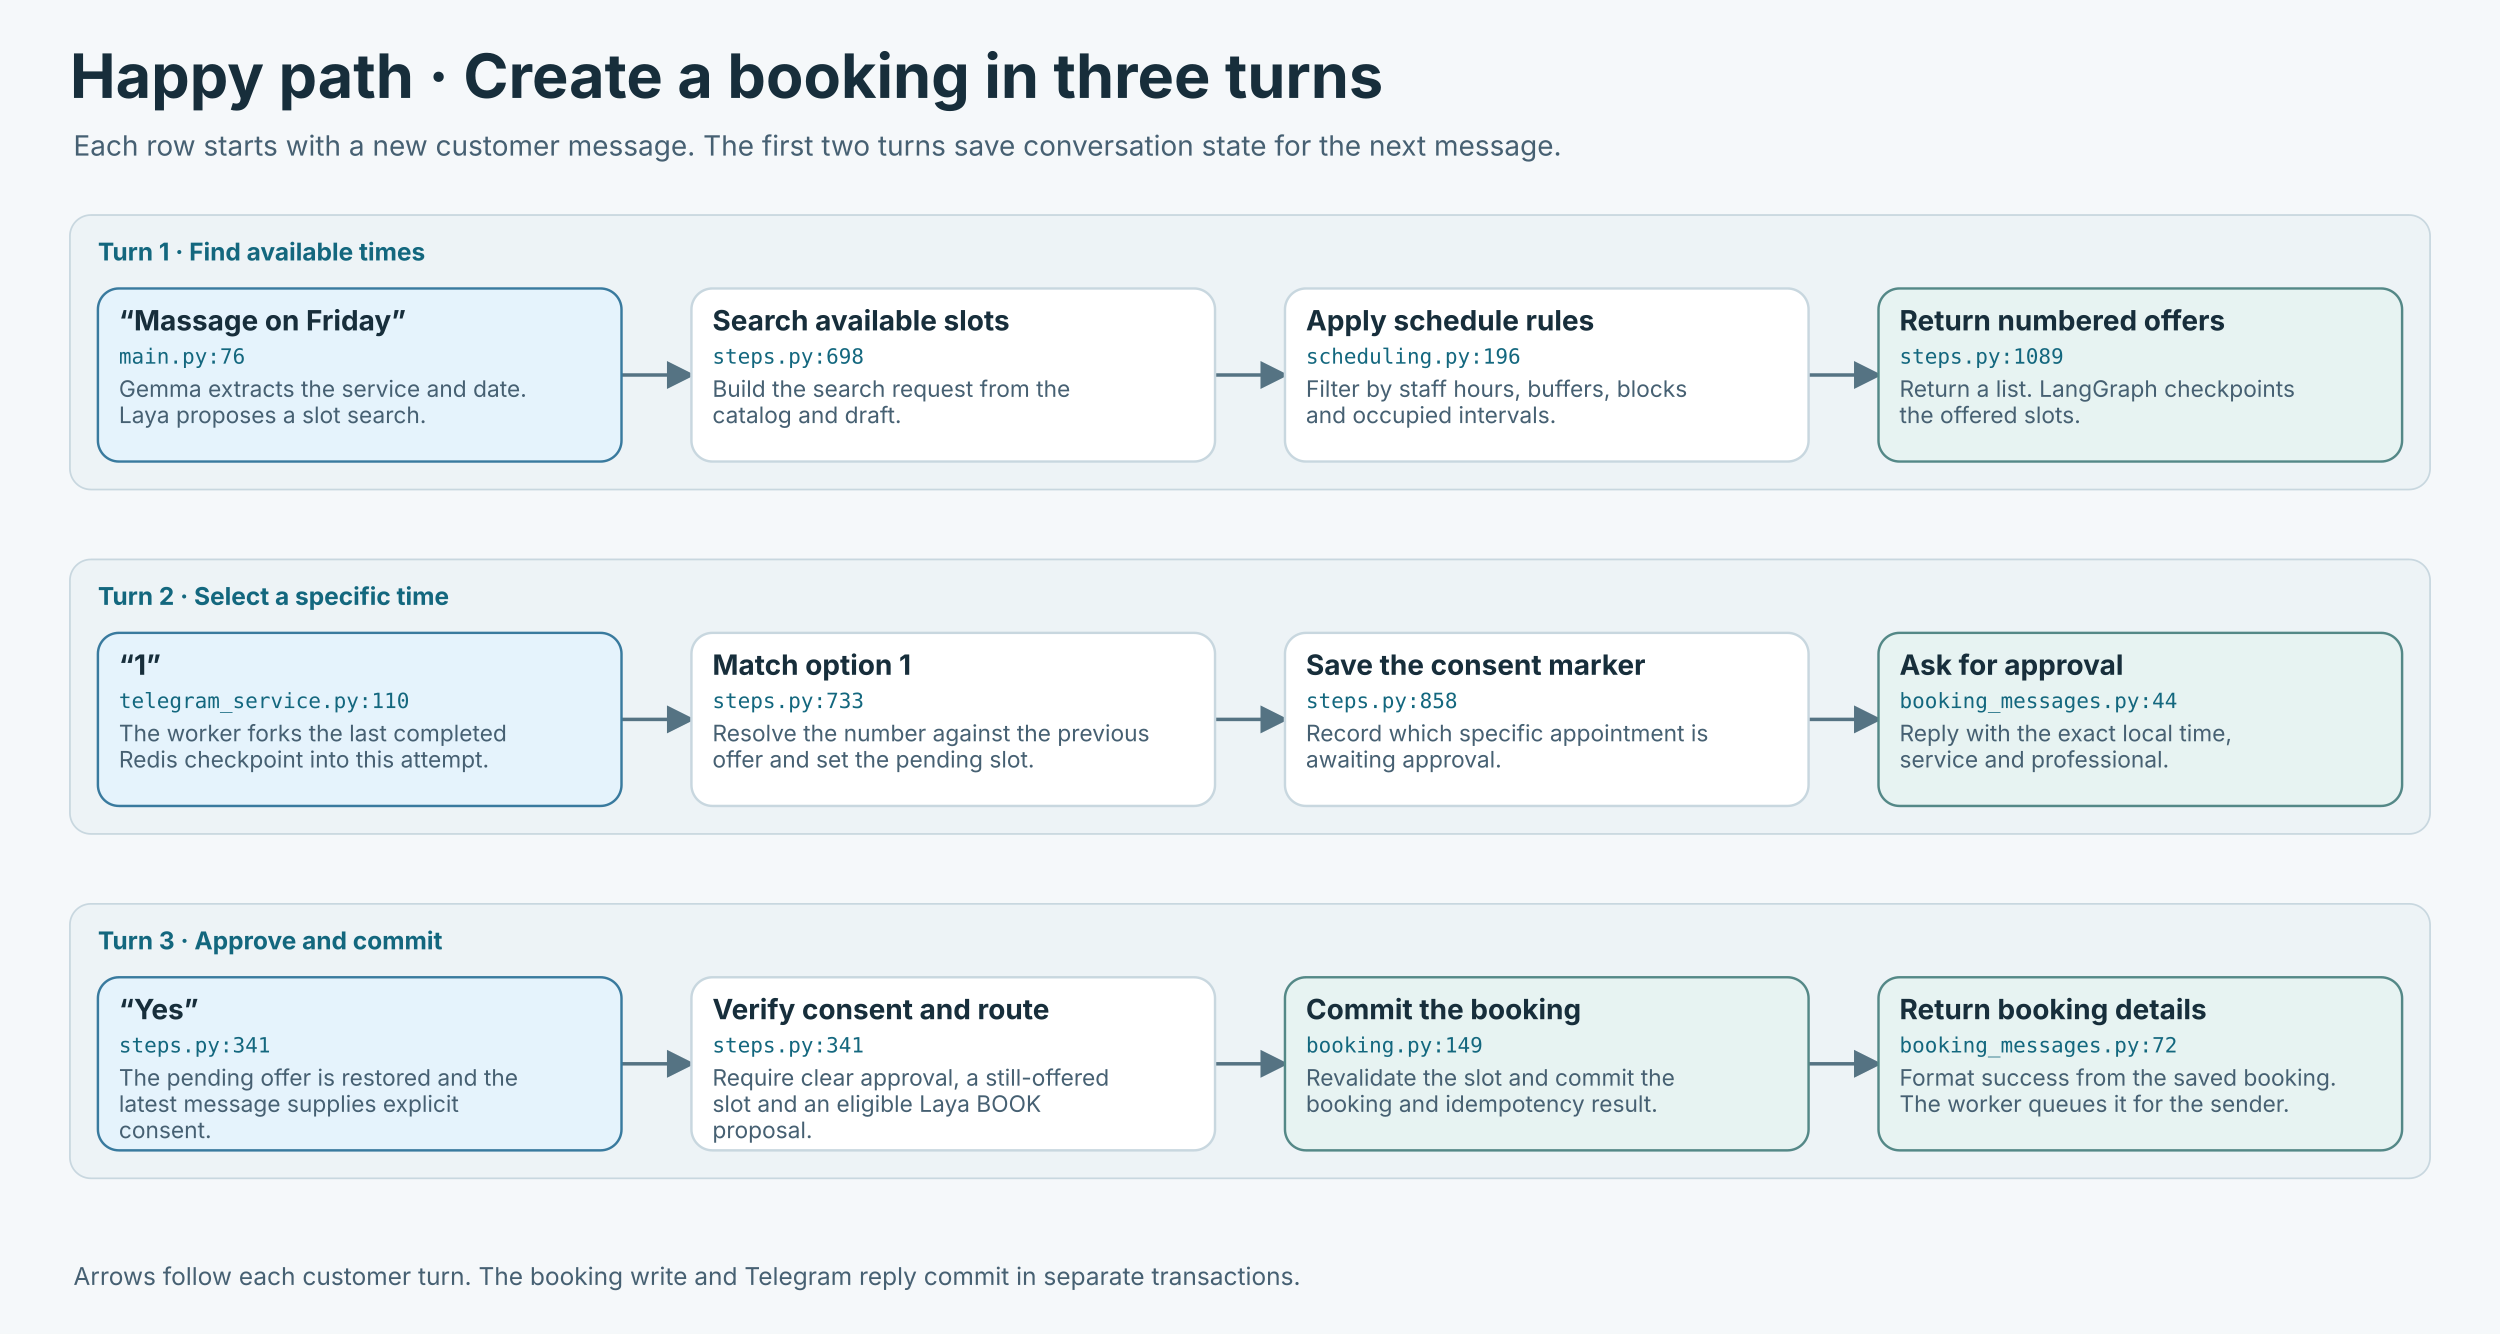
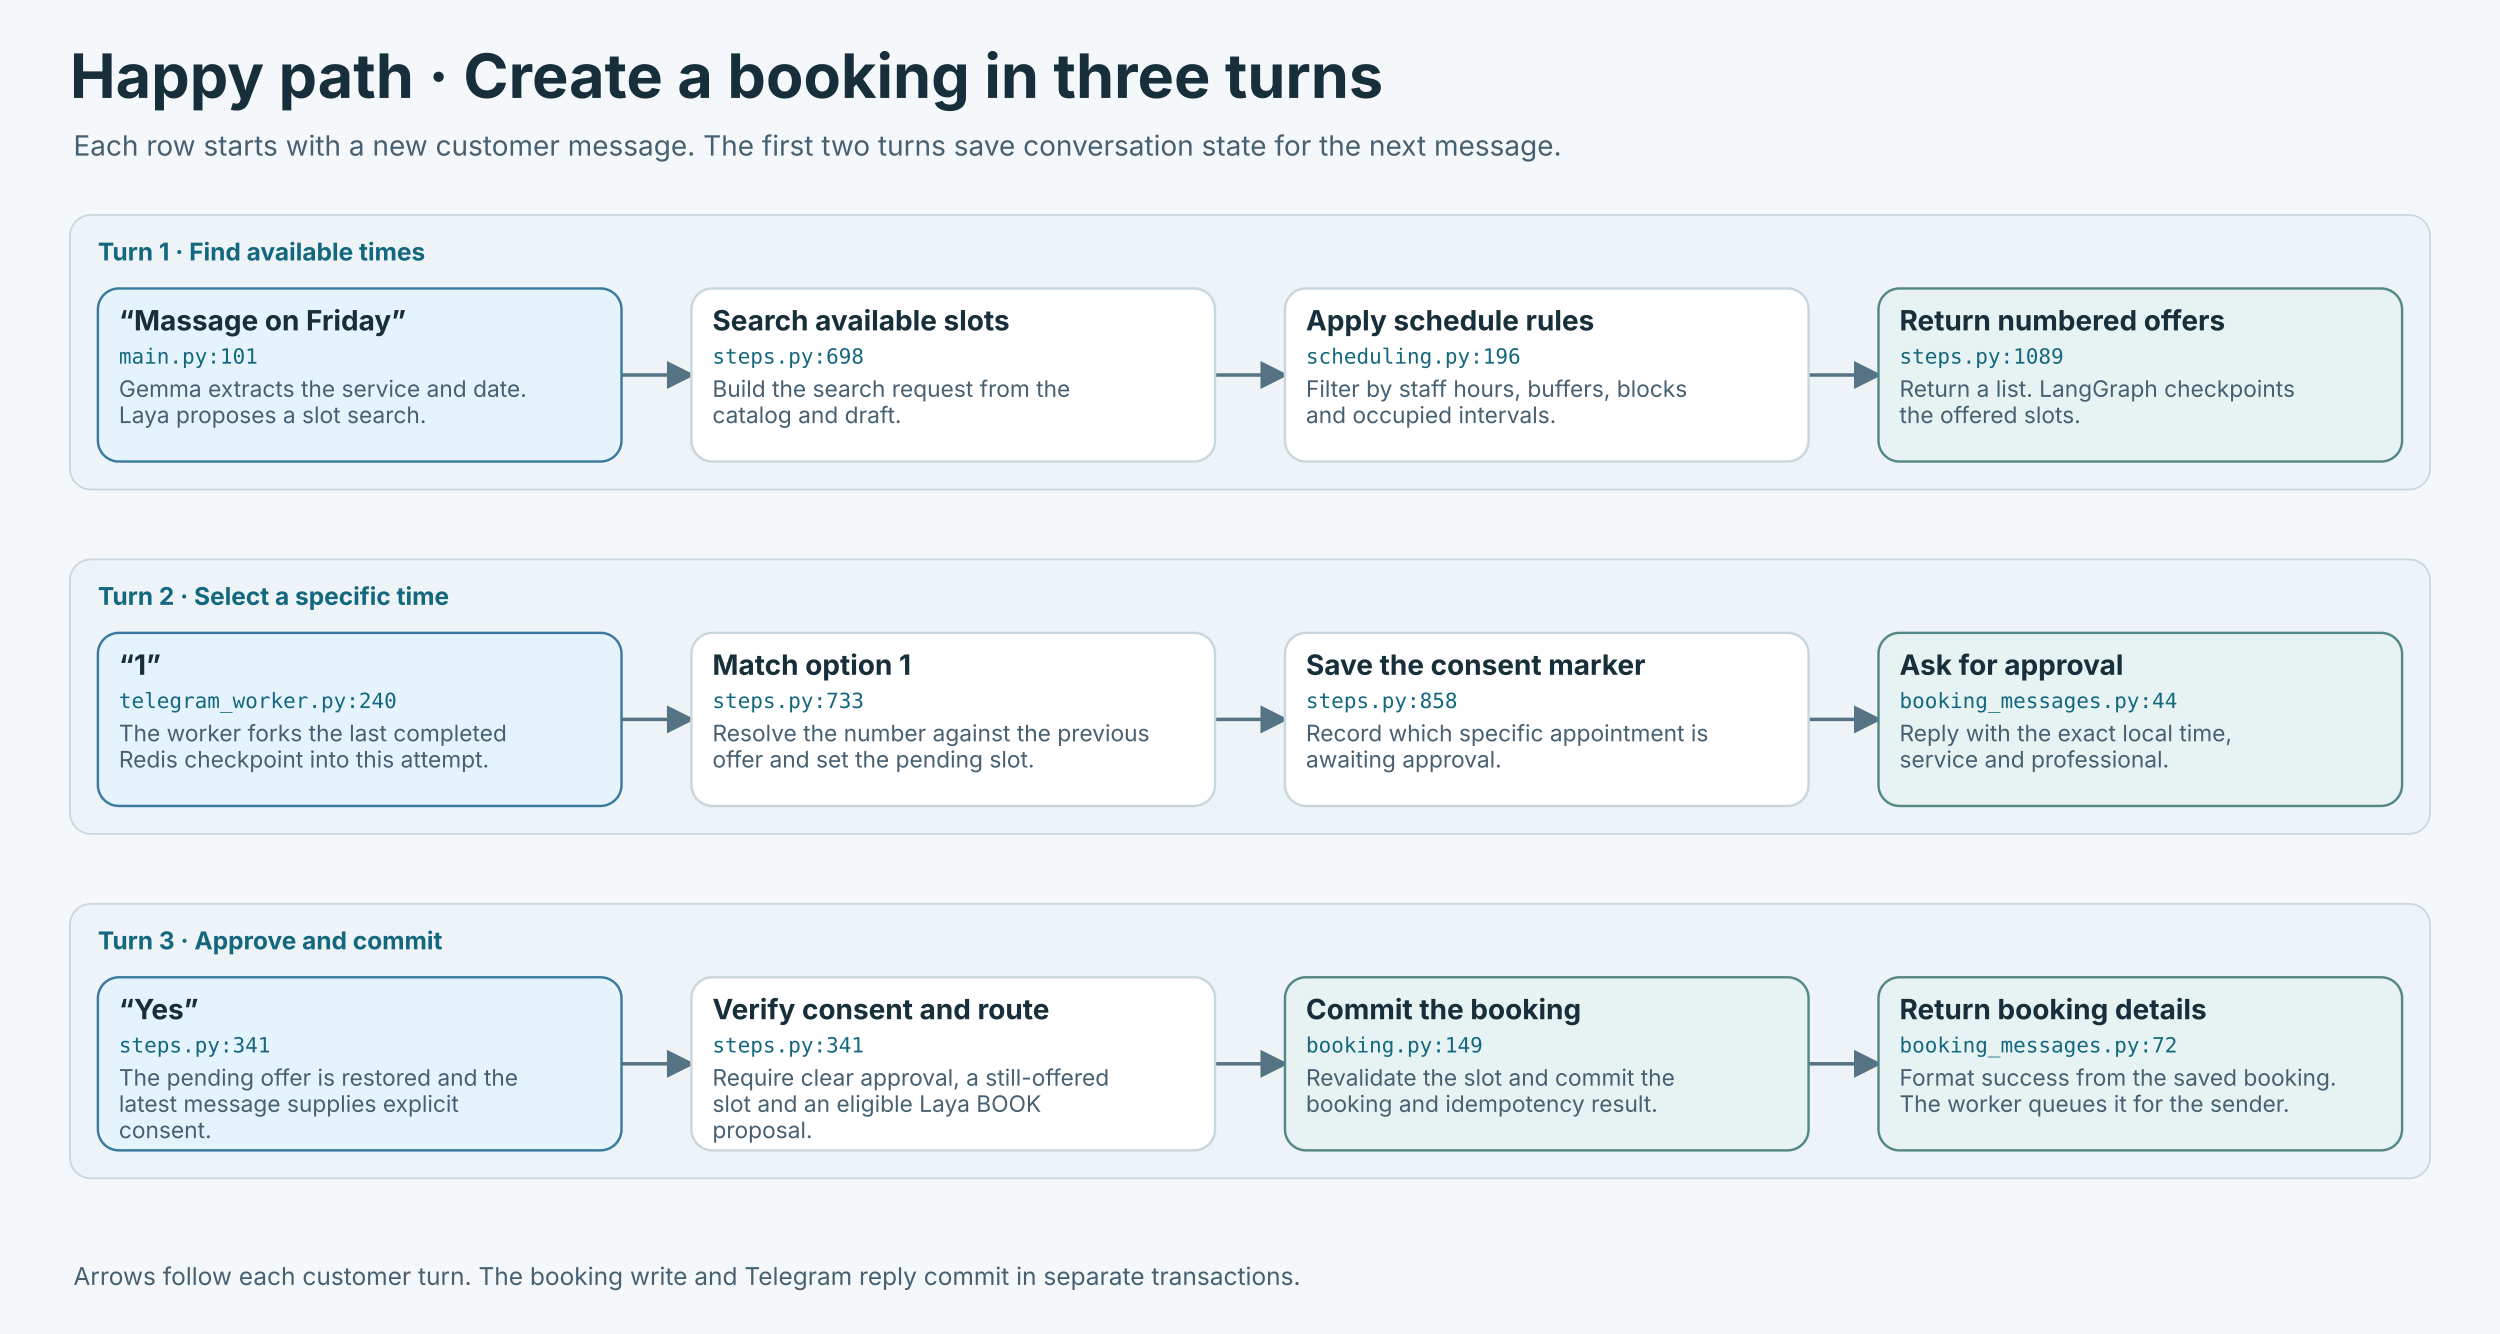
<svg xmlns="http://www.w3.org/2000/svg" viewBox="0 0 1430 763" width="1430" height="763" role="img" aria-label="Happy path · Create a booking in three turns">
  <rect x="0" y="0" width="1430" height="763" rx="0" fill="#f5f8fa" stroke="none" stroke-width="1" />
  <text x="40" y="56" fill="#172e3b" font-size="35" font-weight="700" font-family="system-ui, -apple-system, sans-serif">Happy path · Create a booking in three turns</text>
  <text x="42" y="89" fill="#466072" font-size="16" font-weight="400" font-family="system-ui, -apple-system, sans-serif">Each row starts with a new customer message. The first two turns save conversation state for the next message.</text>
  <defs>
    <marker id="arrow" markerWidth="8" markerHeight="8" refX="7" refY="4" orient="auto">
      <path d="M0 0L8 4L0 8Z" fill="#557383" />
    </marker>
  </defs>
  <rect x="40" y="123" width="1350" height="157" rx="12" fill="#edf3f6" stroke="#c8d7df" stroke-width="1" />
  <rect x="40" y="320" width="1350" height="157" rx="12" fill="#edf3f6" stroke="#c8d7df" stroke-width="1" />
  <rect x="40" y="517" width="1350" height="157" rx="12" fill="#edf3f6" stroke="#c8d7df" stroke-width="1" />
  <polyline points="355.5,214.5 395.5,214.5" stroke="#557383" stroke-width="2" fill="none" marker-end="url(#arrow)" data-from="request" data-to="search" data-kind="flow" />
  <polyline points="695.0,214.5 735.0,214.5" stroke="#557383" stroke-width="2" fill="none" marker-end="url(#arrow)" data-from="search" data-to="availability" data-kind="flow" />
  <polyline points="1034.5,214.5 1074.5,214.5" stroke="#557383" stroke-width="2" fill="none" marker-end="url(#arrow)" data-from="availability" data-to="offer" data-kind="flow" />
  <polyline points="355.5,411.5 395.5,411.5" stroke="#557383" stroke-width="2" fill="none" marker-end="url(#arrow)" data-from="choice" data-to="select" data-kind="flow" />
  <polyline points="695.0,411.5 735.0,411.5" stroke="#557383" stroke-width="2" fill="none" marker-end="url(#arrow)" data-from="select" data-to="prepare" data-kind="flow" />
  <polyline points="1034.5,411.5 1074.5,411.5" stroke="#557383" stroke-width="2" fill="none" marker-end="url(#arrow)" data-from="prepare" data-to="ask" data-kind="flow" />
  <polyline points="355.5,608.5 395.5,608.5" stroke="#557383" stroke-width="2" fill="none" marker-end="url(#arrow)" data-from="yes" data-to="gate" data-kind="flow" />
  <polyline points="695.0,608.5 735.0,608.5" stroke="#557383" stroke-width="2" fill="none" marker-end="url(#arrow)" data-from="gate" data-to="create" data-kind="flow" />
  <polyline points="1034.5,608.5 1074.5,608.5" stroke="#557383" stroke-width="2" fill="none" marker-end="url(#arrow)" data-from="create" data-to="done" data-kind="flow" />
  <rect x="55" y="131" width="239" height="25" rx="2" fill="#edf3f6" stroke="none" stroke-width="1" />
  <text x="56" y="149" fill="#13677e" font-size="14" font-weight="700" font-family="system-ui, -apple-system, sans-serif">Turn 1 · Find available times</text>
  <g id="request" data-source="app/main.py#telegram_webhook">
-     <a href="https://github.com/ktakanopy/capy-appointment-bot/blob/74ad694028cda5022582d3e426b95d6573960624/app/main.py#L76">
+     <a href="https://github.com/ktakanopy/capy-appointment-bot/blob/1f73cb30e5aa5ff7eb3d2b427a343b7728bed9fc/app/main.py#L101">
      <rect x="56.0" y="165" width="299.5" height="99" rx="12" fill="#e5f3fc" stroke="#397a9e" stroke-width="1.4" />
      <text x="68.0" y="189" fill="#172e3b" font-size="16" font-weight="700" font-family="system-ui, -apple-system, sans-serif">“Massage on Friday”</text>
-       <text x="68.0" y="208" fill="#13677e" font-size="12" font-weight="400" font-family="ui-monospace, Menlo, monospace">main.py:76</text>
+       <text x="68.0" y="208" fill="#13677e" font-size="12" font-weight="400" font-family="ui-monospace, Menlo, monospace">main.py:101</text>
      <text x="68.0" y="227" fill="#466072" font-size="13" font-weight="400" font-family="system-ui, -apple-system, sans-serif">Gemma extracts the service and date.</text>
      <text x="68.0" y="242" fill="#466072" font-size="13" font-weight="400" font-family="system-ui, -apple-system, sans-serif">Laya proposes a slot search.</text>
    </a>
  </g>
  <g id="search" data-source="app/graph/steps.py#search">
-     <a href="https://github.com/ktakanopy/capy-appointment-bot/blob/74ad694028cda5022582d3e426b95d6573960624/app/graph/steps.py#L698">
+     <a href="https://github.com/ktakanopy/capy-appointment-bot/blob/1f73cb30e5aa5ff7eb3d2b427a343b7728bed9fc/app/graph/steps.py#L698">
      <rect x="395.5" y="165" width="299.5" height="99" rx="12" fill="#ffffff" stroke="#c8d7df" stroke-width="1.4" />
      <text x="407.5" y="189" fill="#172e3b" font-size="16" font-weight="700" font-family="system-ui, -apple-system, sans-serif">Search available slots</text>
      <text x="407.5" y="208" fill="#13677e" font-size="12" font-weight="400" font-family="ui-monospace, Menlo, monospace">steps.py:698</text>
      <text x="407.5" y="227" fill="#466072" font-size="13" font-weight="400" font-family="system-ui, -apple-system, sans-serif">Build the search request from the</text>
      <text x="407.5" y="242" fill="#466072" font-size="13" font-weight="400" font-family="system-ui, -apple-system, sans-serif">catalog and draft.</text>
    </a>
  </g>
  <g id="availability" data-source="app/scheduling.py#AvailabilityService.search">
-     <a href="https://github.com/ktakanopy/capy-appointment-bot/blob/74ad694028cda5022582d3e426b95d6573960624/app/scheduling.py#L196">
+     <a href="https://github.com/ktakanopy/capy-appointment-bot/blob/1f73cb30e5aa5ff7eb3d2b427a343b7728bed9fc/app/scheduling.py#L196">
      <rect x="735.0" y="165" width="299.5" height="99" rx="12" fill="#ffffff" stroke="#c8d7df" stroke-width="1.4" />
      <text x="747.0" y="189" fill="#172e3b" font-size="16" font-weight="700" font-family="system-ui, -apple-system, sans-serif">Apply schedule rules</text>
      <text x="747.0" y="208" fill="#13677e" font-size="12" font-weight="400" font-family="ui-monospace, Menlo, monospace">scheduling.py:196</text>
      <text x="747.0" y="227" fill="#466072" font-size="13" font-weight="400" font-family="system-ui, -apple-system, sans-serif">Filter by staff hours, buffers, blocks</text>
      <text x="747.0" y="242" fill="#466072" font-size="13" font-weight="400" font-family="system-ui, -apple-system, sans-serif">and occupied intervals.</text>
    </a>
  </g>
  <g id="offer" data-source="app/graph/steps.py#persist">
-     <a href="https://github.com/ktakanopy/capy-appointment-bot/blob/74ad694028cda5022582d3e426b95d6573960624/app/graph/steps.py#L1089">
+     <a href="https://github.com/ktakanopy/capy-appointment-bot/blob/1f73cb30e5aa5ff7eb3d2b427a343b7728bed9fc/app/graph/steps.py#L1089">
      <rect x="1074.5" y="165" width="299.5" height="99" rx="12" fill="#e7f3f2" stroke="#548887" stroke-width="1.4" />
      <text x="1086.5" y="189" fill="#172e3b" font-size="16" font-weight="700" font-family="system-ui, -apple-system, sans-serif">Return numbered offers</text>
      <text x="1086.5" y="208" fill="#13677e" font-size="12" font-weight="400" font-family="ui-monospace, Menlo, monospace">steps.py:1089</text>
      <text x="1086.5" y="227" fill="#466072" font-size="13" font-weight="400" font-family="system-ui, -apple-system, sans-serif">Return a list. LangGraph checkpoints</text>
      <text x="1086.5" y="242" fill="#466072" font-size="13" font-weight="400" font-family="system-ui, -apple-system, sans-serif">the offered slots.</text>
    </a>
  </g>
  <rect x="55" y="328" width="255" height="25" rx="2" fill="#edf3f6" stroke="none" stroke-width="1" />
  <text x="56" y="346" fill="#13677e" font-size="14" font-weight="700" font-family="system-ui, -apple-system, sans-serif">Turn 2 · Select a specific time</text>
-   <g id="choice" data-source="app/telegram_service.py#_restore_turn_checkpoint">
-     <a href="https://github.com/ktakanopy/capy-appointment-bot/blob/74ad694028cda5022582d3e426b95d6573960624/app/telegram_service.py#L110">
+   <g id="choice" data-source="app/telegram_worker.py#_restore_turn_checkpoint">
+     <a href="https://github.com/ktakanopy/capy-appointment-bot/blob/1f73cb30e5aa5ff7eb3d2b427a343b7728bed9fc/app/telegram_worker.py#L240">
      <rect x="56.0" y="362" width="299.5" height="99" rx="12" fill="#e5f3fc" stroke="#397a9e" stroke-width="1.4" />
      <text x="68.0" y="386" fill="#172e3b" font-size="16" font-weight="700" font-family="system-ui, -apple-system, sans-serif">“1”</text>
-       <text x="68.0" y="405" fill="#13677e" font-size="12" font-weight="400" font-family="ui-monospace, Menlo, monospace">telegram_service.py:110</text>
+       <text x="68.0" y="405" fill="#13677e" font-size="12" font-weight="400" font-family="ui-monospace, Menlo, monospace">telegram_worker.py:240</text>
      <text x="68.0" y="424" fill="#466072" font-size="13" font-weight="400" font-family="system-ui, -apple-system, sans-serif">The worker forks the last completed</text>
      <text x="68.0" y="439" fill="#466072" font-size="13" font-weight="400" font-family="system-ui, -apple-system, sans-serif">Redis checkpoint into this attempt.</text>
    </a>
  </g>
  <g id="select" data-source="app/graph/steps.py#select">
-     <a href="https://github.com/ktakanopy/capy-appointment-bot/blob/74ad694028cda5022582d3e426b95d6573960624/app/graph/steps.py#L733">
+     <a href="https://github.com/ktakanopy/capy-appointment-bot/blob/1f73cb30e5aa5ff7eb3d2b427a343b7728bed9fc/app/graph/steps.py#L733">
      <rect x="395.5" y="362" width="299.5" height="99" rx="12" fill="#ffffff" stroke="#c8d7df" stroke-width="1.4" />
      <text x="407.5" y="386" fill="#172e3b" font-size="16" font-weight="700" font-family="system-ui, -apple-system, sans-serif">Match option 1</text>
      <text x="407.5" y="405" fill="#13677e" font-size="12" font-weight="400" font-family="ui-monospace, Menlo, monospace">steps.py:733</text>
      <text x="407.5" y="424" fill="#466072" font-size="13" font-weight="400" font-family="system-ui, -apple-system, sans-serif">Resolve the number against the previous</text>
      <text x="407.5" y="439" fill="#466072" font-size="13" font-weight="400" font-family="system-ui, -apple-system, sans-serif">offer and set the pending slot.</text>
    </a>
  </g>
  <g id="prepare" data-source="app/graph/steps.py#_prepare_create">
-     <a href="https://github.com/ktakanopy/capy-appointment-bot/blob/74ad694028cda5022582d3e426b95d6573960624/app/graph/steps.py#L858">
+     <a href="https://github.com/ktakanopy/capy-appointment-bot/blob/1f73cb30e5aa5ff7eb3d2b427a343b7728bed9fc/app/graph/steps.py#L858">
      <rect x="735.0" y="362" width="299.5" height="99" rx="12" fill="#ffffff" stroke="#c8d7df" stroke-width="1.4" />
      <text x="747.0" y="386" fill="#172e3b" font-size="16" font-weight="700" font-family="system-ui, -apple-system, sans-serif">Save the consent marker</text>
      <text x="747.0" y="405" fill="#13677e" font-size="12" font-weight="400" font-family="ui-monospace, Menlo, monospace">steps.py:858</text>
      <text x="747.0" y="424" fill="#466072" font-size="13" font-weight="400" font-family="system-ui, -apple-system, sans-serif">Record which specific appointment is</text>
      <text x="747.0" y="439" fill="#466072" font-size="13" font-weight="400" font-family="system-ui, -apple-system, sans-serif">awaiting approval.</text>
    </a>
  </g>
  <g id="ask" data-source="app/graph/booking_messages.py#booking_confirmation_question">
-     <a href="https://github.com/ktakanopy/capy-appointment-bot/blob/74ad694028cda5022582d3e426b95d6573960624/app/graph/booking_messages.py#L44">
+     <a href="https://github.com/ktakanopy/capy-appointment-bot/blob/1f73cb30e5aa5ff7eb3d2b427a343b7728bed9fc/app/graph/booking_messages.py#L44">
      <rect x="1074.5" y="362" width="299.5" height="99" rx="12" fill="#e7f3f2" stroke="#548887" stroke-width="1.4" />
      <text x="1086.5" y="386" fill="#172e3b" font-size="16" font-weight="700" font-family="system-ui, -apple-system, sans-serif">Ask for approval</text>
      <text x="1086.5" y="405" fill="#13677e" font-size="12" font-weight="400" font-family="ui-monospace, Menlo, monospace">booking_messages.py:44</text>
      <text x="1086.5" y="424" fill="#466072" font-size="13" font-weight="400" font-family="system-ui, -apple-system, sans-serif">Reply with the exact local time,</text>
      <text x="1086.5" y="439" fill="#466072" font-size="13" font-weight="400" font-family="system-ui, -apple-system, sans-serif">service and professional.</text>
    </a>
  </g>
  <rect x="55" y="525" width="223" height="25" rx="2" fill="#edf3f6" stroke="none" stroke-width="1" />
  <text x="56" y="543" fill="#13677e" font-size="14" font-weight="700" font-family="system-ui, -apple-system, sans-serif">Turn 3 · Approve and commit</text>
  <g id="yes" data-source="app/graph/steps.py#_route_booking_consent">
-     <a href="https://github.com/ktakanopy/capy-appointment-bot/blob/74ad694028cda5022582d3e426b95d6573960624/app/graph/steps.py#L341">
+     <a href="https://github.com/ktakanopy/capy-appointment-bot/blob/1f73cb30e5aa5ff7eb3d2b427a343b7728bed9fc/app/graph/steps.py#L341">
      <rect x="56.0" y="559" width="299.5" height="99" rx="12" fill="#e5f3fc" stroke="#397a9e" stroke-width="1.4" />
      <text x="68.0" y="583" fill="#172e3b" font-size="16" font-weight="700" font-family="system-ui, -apple-system, sans-serif">“Yes”</text>
      <text x="68.0" y="602" fill="#13677e" font-size="12" font-weight="400" font-family="ui-monospace, Menlo, monospace">steps.py:341</text>
      <text x="68.0" y="621" fill="#466072" font-size="13" font-weight="400" font-family="system-ui, -apple-system, sans-serif">The pending offer is restored and the</text>
      <text x="68.0" y="636" fill="#466072" font-size="13" font-weight="400" font-family="system-ui, -apple-system, sans-serif">latest message supplies explicit</text>
      <text x="68.0" y="651" fill="#466072" font-size="13" font-weight="400" font-family="system-ui, -apple-system, sans-serif">consent.</text>
    </a>
  </g>
  <g id="gate" data-source="app/graph/steps.py#_route_booking_consent">
-     <a href="https://github.com/ktakanopy/capy-appointment-bot/blob/74ad694028cda5022582d3e426b95d6573960624/app/graph/steps.py#L341">
+     <a href="https://github.com/ktakanopy/capy-appointment-bot/blob/1f73cb30e5aa5ff7eb3d2b427a343b7728bed9fc/app/graph/steps.py#L341">
      <rect x="395.5" y="559" width="299.5" height="99" rx="12" fill="#ffffff" stroke="#c8d7df" stroke-width="1.4" />
      <text x="407.5" y="583" fill="#172e3b" font-size="16" font-weight="700" font-family="system-ui, -apple-system, sans-serif">Verify consent and route</text>
      <text x="407.5" y="602" fill="#13677e" font-size="12" font-weight="400" font-family="ui-monospace, Menlo, monospace">steps.py:341</text>
      <text x="407.5" y="621" fill="#466072" font-size="13" font-weight="400" font-family="system-ui, -apple-system, sans-serif">Require clear approval, a still-offered</text>
      <text x="407.5" y="636" fill="#466072" font-size="13" font-weight="400" font-family="system-ui, -apple-system, sans-serif">slot and an eligible Laya BOOK</text>
      <text x="407.5" y="651" fill="#466072" font-size="13" font-weight="400" font-family="system-ui, -apple-system, sans-serif">proposal.</text>
    </a>
  </g>
  <g id="create" data-source="app/booking.py#BookingService.create">
-     <a href="https://github.com/ktakanopy/capy-appointment-bot/blob/74ad694028cda5022582d3e426b95d6573960624/app/booking.py#L149">
+     <a href="https://github.com/ktakanopy/capy-appointment-bot/blob/1f73cb30e5aa5ff7eb3d2b427a343b7728bed9fc/app/booking.py#L149">
      <rect x="735.0" y="559" width="299.5" height="99" rx="12" fill="#e7f3f2" stroke="#548887" stroke-width="1.4" />
      <text x="747.0" y="583" fill="#172e3b" font-size="16" font-weight="700" font-family="system-ui, -apple-system, sans-serif">Commit the booking</text>
      <text x="747.0" y="602" fill="#13677e" font-size="12" font-weight="400" font-family="ui-monospace, Menlo, monospace">booking.py:149</text>
      <text x="747.0" y="621" fill="#466072" font-size="13" font-weight="400" font-family="system-ui, -apple-system, sans-serif">Revalidate the slot and commit the</text>
      <text x="747.0" y="636" fill="#466072" font-size="13" font-weight="400" font-family="system-ui, -apple-system, sans-serif">booking and idempotency result.</text>
    </a>
  </g>
  <g id="done" data-source="app/graph/booking_messages.py#booking_created_reply">
-     <a href="https://github.com/ktakanopy/capy-appointment-bot/blob/74ad694028cda5022582d3e426b95d6573960624/app/graph/booking_messages.py#L72">
+     <a href="https://github.com/ktakanopy/capy-appointment-bot/blob/1f73cb30e5aa5ff7eb3d2b427a343b7728bed9fc/app/graph/booking_messages.py#L72">
      <rect x="1074.5" y="559" width="299.5" height="99" rx="12" fill="#e7f3f2" stroke="#548887" stroke-width="1.4" />
      <text x="1086.5" y="583" fill="#172e3b" font-size="16" font-weight="700" font-family="system-ui, -apple-system, sans-serif">Return booking details</text>
      <text x="1086.5" y="602" fill="#13677e" font-size="12" font-weight="400" font-family="ui-monospace, Menlo, monospace">booking_messages.py:72</text>
      <text x="1086.5" y="621" fill="#466072" font-size="13" font-weight="400" font-family="system-ui, -apple-system, sans-serif">Format success from the saved booking.</text>
      <text x="1086.5" y="636" fill="#466072" font-size="13" font-weight="400" font-family="system-ui, -apple-system, sans-serif">The worker queues it for the sender.</text>
    </a>
  </g>
  <text x="42" y="735" fill="#466072" font-size="14" font-weight="400" font-family="system-ui, -apple-system, sans-serif">Arrows follow each customer turn. The booking write and Telegram reply commit in separate transactions.</text>
</svg>
